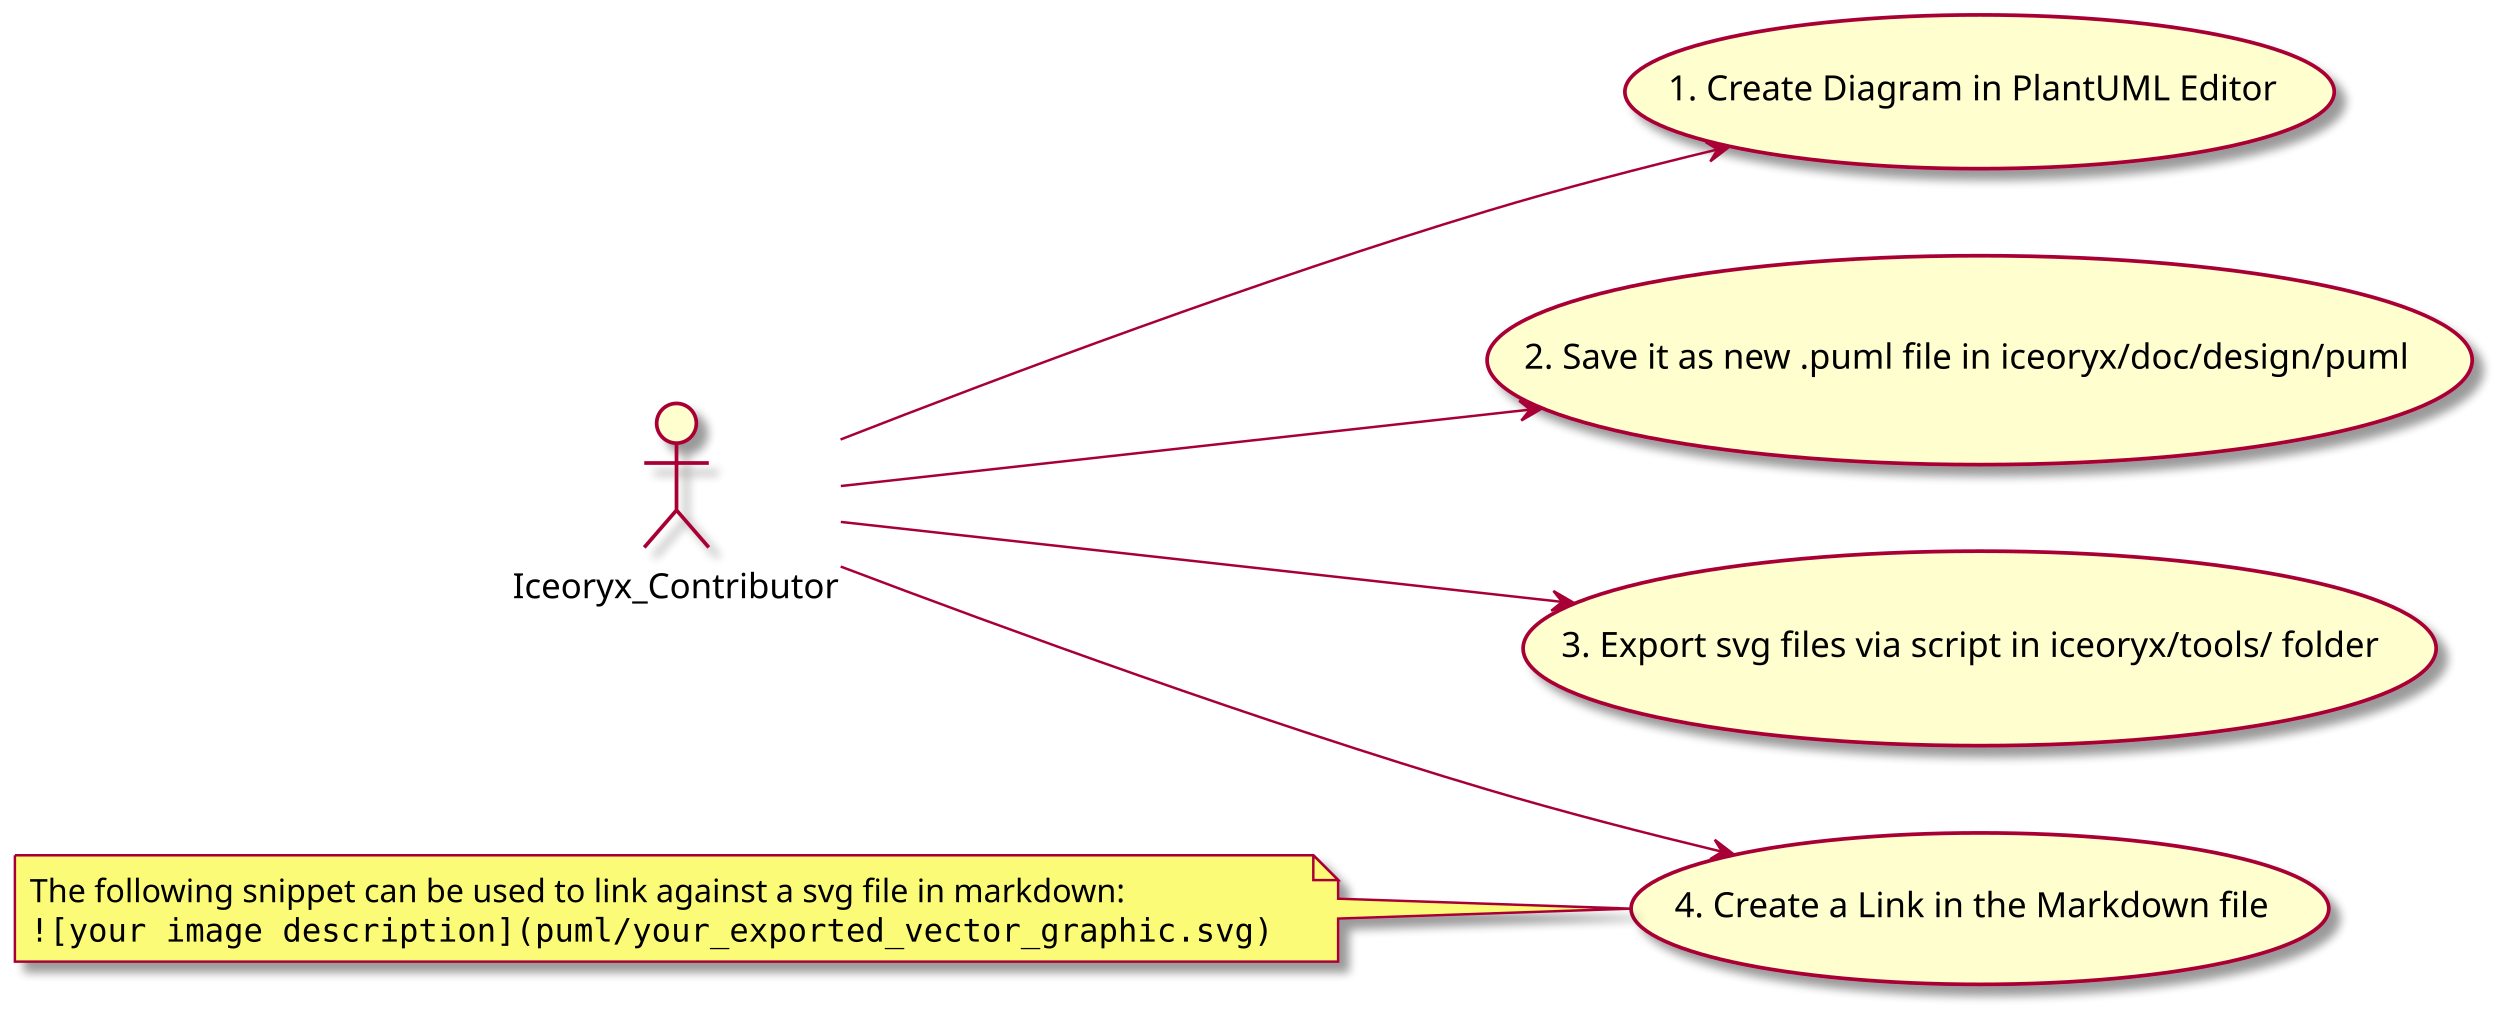
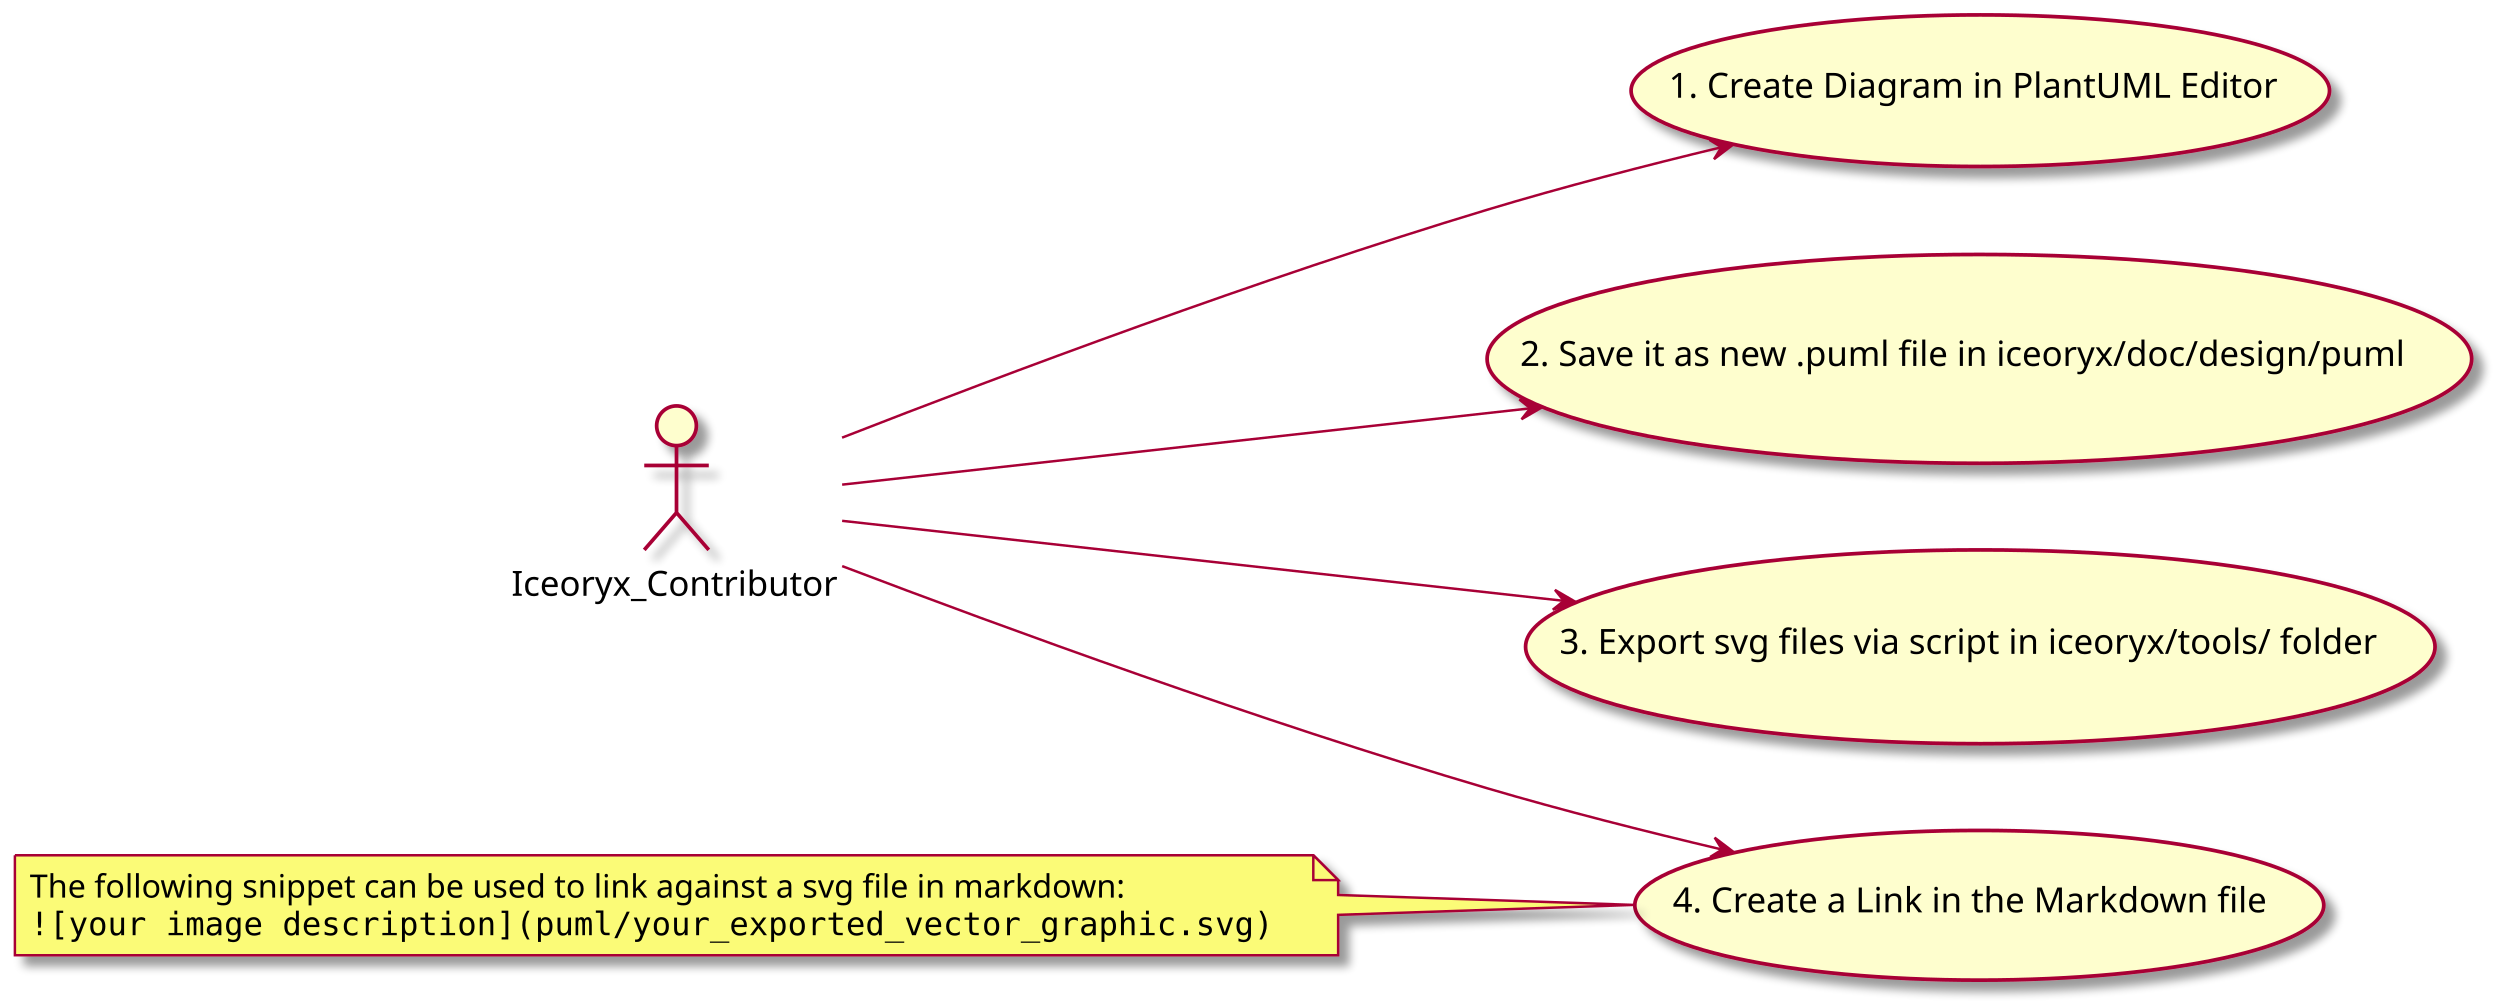
- <svg xmlns="http://www.w3.org/2000/svg" contentScriptType="application/ecmascript" contentStyleType="text/css" height="408px" preserveAspectRatio="none" style="width:1007px;height:408px;background:#EEEBDC;" version="1.1" viewBox="0 0 1007 408" width="1007px" zoomAndPan="magnify">
+ <svg xmlns="http://www.w3.org/2000/svg" contentScriptType="application/ecmascript" contentStyleType="text/css" height="406px" preserveAspectRatio="none" style="width:1007px;height:406px;background:#EEEBDC;" version="1.1" viewBox="0 0 1007 406" width="1007px" zoomAndPan="magnify">
  <defs>
    <filter height="300%" id="f178mbr5kfr2qf" width="300%" x="-1" y="-1">
      <feGaussianBlur result="blurOut" stdDeviation="2.0" />
      <feColorMatrix in="blurOut" result="blurOut2" type="matrix" values="0 0 0 0 0 0 0 0 0 0 0 0 0 0 0 0 0 0 .4 0" />
      <feOffset dx="4.0" dy="4.0" in="blurOut2" result="blurOut3" />
      <feBlend in="SourceGraphic" in2="blurOut3" mode="normal" />
    </filter>
  </defs>
  <g>
-     <ellipse cx="272.5" cy="170.5" fill="#FEFECE" filter="url(#f178mbr5kfr2qf)" rx="8" ry="8" style="stroke:#A80036;stroke-width:1.5;" />
-     <path d="M272.5,178.5 L272.5,205.5 M259.5,186.5 L285.5,186.5 M272.5,205.5 L259.5,220.5 M272.5,205.5 L285.5,220.5 " fill="none" filter="url(#f178mbr5kfr2qf)" style="stroke:#A80036;stroke-width:1.5;" />
-     <text fill="#000000" font-family="sans-serif" font-size="14" lengthAdjust="spacing" textLength="132" x="206.5" y="240.966">Iceoryx_Contributor</text>
-     <ellipse cx="797.374" cy="36.975" fill="#FEFECE" filter="url(#f178mbr5kfr2qf)" rx="142.874" ry="30.975" style="stroke:#A80036;stroke-width:1.5;" />
-     <text fill="#000000" font-family="sans-serif" font-size="14" lengthAdjust="spacing" textLength="251" x="671.874" y="40.407">1. Create Diagram in PlantUML Editor</text>
-     <ellipse cx="797.404" cy="145.081" fill="#FEFECE" filter="url(#f178mbr5kfr2qf)" rx="198.404" ry="42.081" style="stroke:#A80036;stroke-width:1.5;" />
-     <text fill="#000000" font-family="sans-serif" font-size="14" lengthAdjust="spacing" textLength="367" x="613.904" y="148.513">2. Save it as new .puml file in iceoryx/doc/design/puml</text>
-     <ellipse cx="797.394" cy="261.179" fill="#FEFECE" filter="url(#f178mbr5kfr2qf)" rx="183.894" ry="39.179" style="stroke:#A80036;stroke-width:1.5;" />
-     <text fill="#000000" font-family="sans-serif" font-size="14" lengthAdjust="spacing" textLength="337" x="628.894" y="264.611">3. Export svg files via script in iceoryx/tools/ folder</text>
-     <ellipse cx="797.526" cy="366.005" fill="#FEFECE" filter="url(#f178mbr5kfr2qf)" rx="140.526" ry="30.505" style="stroke:#A80036;stroke-width:1.5;" />
-     <text fill="#000000" font-family="sans-serif" font-size="14" lengthAdjust="spacing" textLength="246" x="674.526" y="369.437">4. Create a Link in the Markdown file</text>
-     <path d="M6,344.5 L6,387.339 A0,0 0 0 0 6,387.339 L539,387.339 A0,0 0 0 0 539,387.339 L539,370 L656.88,366 L539,362 L539,354.5 L529,344.5 L6,344.5 A0,0 0 0 0 6,344.5 " fill="#FBFB77" filter="url(#f178mbr5kfr2qf)" style="stroke:#A80036;stroke-width:1.0;" />
+     <ellipse cx="272.5" cy="171.5" fill="#FEFECE" filter="url(#f178mbr5kfr2qf)" rx="8" ry="8" style="stroke:#A80036;stroke-width:1.5;" />
+     <path d="M272.5,179.5 L272.5,206.5 M259.5,187.5 L285.5,187.5 M272.5,206.5 L259.5,221.5 M272.5,206.5 L285.5,221.5 " fill="none" filter="url(#f178mbr5kfr2qf)" style="stroke:#A80036;stroke-width:1.5;" />
+     <text fill="#000000" font-family="sans-serif" font-size="14" lengthAdjust="spacing" textLength="133" x="206" y="239.995">Iceoryx_Contributor</text>
+     <ellipse cx="797.667" cy="36.533" fill="#FEFECE" filter="url(#f178mbr5kfr2qf)" rx="140.667" ry="30.533" style="stroke:#A80036;stroke-width:1.5;" />
+     <text fill="#000000" font-family="sans-serif" font-size="14" lengthAdjust="spacing" textLength="251" x="672.167" y="39.38">1. Create Diagram in PlantUML Editor</text>
+     <ellipse cx="797.297" cy="144.559" fill="#FEFECE" filter="url(#f178mbr5kfr2qf)" rx="198.297" ry="42.059" style="stroke:#A80036;stroke-width:1.5;" />
+     <text fill="#000000" font-family="sans-serif" font-size="14" lengthAdjust="spacing" textLength="370" x="612.297" y="147.406">2. Save it as new .puml file in iceoryx/doc/design/puml</text>
+     <ellipse cx="797.667" cy="260.533" fill="#FEFECE" filter="url(#f178mbr5kfr2qf)" rx="183.167" ry="39.033" style="stroke:#A80036;stroke-width:1.5;" />
+     <text fill="#000000" font-family="sans-serif" font-size="14" lengthAdjust="spacing" textLength="339" x="628.167" y="263.38">3. Export svg files via script in iceoryx/tools/ folder</text>
+     <ellipse cx="797.258" cy="364.652" fill="#FEFECE" filter="url(#f178mbr5kfr2qf)" rx="138.758" ry="30.152" style="stroke:#A80036;stroke-width:1.5;" />
+     <text fill="#000000" font-family="sans-serif" font-size="14" lengthAdjust="spacing" textLength="247" x="673.758" y="367.498">4. Create a Link in the Markdown file</text>
+     <path d="M6,344.5 L6,384.766 A0,0 0 0 0 6,384.766 L539,384.766 A0,0 0 0 0 539,384.766 L539,368.5 L658.23,364.5 L539,360.5 L539,354.5 L529,344.5 L6,344.5 A0,0 0 0 0 6,344.5 " fill="#FBFB77" filter="url(#f178mbr5kfr2qf)" style="stroke:#A80036;stroke-width:1.0;" />
    <path d="M529,344.5 L529,354.5 L539,354.5 L529,344.5 " fill="#FBFB77" style="stroke:#A80036;stroke-width:1.0;" />
-     <text fill="#000000" font-family="sans-serif" font-size="13" lengthAdjust="spacing" textLength="428" x="12" y="363.397">The following snippet can be used to link against a svg file in markdown:</text>
-     <text fill="#000000" font-family="monospace" font-size="13" lengthAdjust="spacing" textLength="512" x="12" y="379.273">![your image description](puml/your_exported_vector_graphic.svg)</text>
-     <path d="M338.57,177.03 C403.77,151.57 507.36,112.66 599,85 C628.78,76.01 661.47,67.52 691.53,60.26 " fill="none" id="Iceoryx_Contributor-to-1. Create Diagram in PlantUML Editor" style="stroke:#A80036;stroke-width:1.0;" />
-     <polygon fill="#A80036" points="696.72,59.01,687.034,57.225,691.859,60.179,688.905,65.003,696.72,59.01" style="stroke:#A80036;stroke-width:1.0;" />
-     <path d="M338.68,195.77 C407.82,188.1 520.1,175.65 616.16,165 " fill="none" id="Iceoryx_Contributor-to-2. Save it as new .puml file in iceoryx/doc/design/puml" style="stroke:#A80036;stroke-width:1.0;" />
-     <polygon fill="#A80036" points="621.3,164.43,611.919,161.431,616.33,164.973,612.787,169.383,621.3,164.43" style="stroke:#A80036;stroke-width:1.0;" />
-     <path d="M338.68,210.23 C410.98,218.25 530.47,231.5 629.25,242.45 " fill="none" id="Iceoryx_Contributor-to-3. Export svg files via script in iceoryx/tools/ folder" style="stroke:#A80036;stroke-width:1.0;" />
-     <polygon fill="#A80036" points="634.23,243,625.717,238.047,629.26,242.457,624.849,245.999,634.23,243" style="stroke:#A80036;stroke-width:1.0;" />
-     <path d="M338.63,228.21 C403.89,252.94 507.51,290.8 599,318 C629.5,327.07 663.02,335.7 693.64,343.09 " fill="none" id="Iceoryx_Contributor-to-4. Create a Link in the Markdown file" style="stroke:#A80036;stroke-width:1.0;" />
-     <polygon fill="#A80036" points="698.53,344.26,690.715,338.267,693.669,343.091,688.844,346.045,698.53,344.26" style="stroke:#A80036;stroke-width:1.0;" />
+     <text fill="#000000" font-family="sans-serif" font-size="13" lengthAdjust="spacing" textLength="456" x="12" y="361.567">The following snippet can be used to link against a svg file in markdown:</text>
+     <text fill="#000000" font-family="monospace" font-size="13" lengthAdjust="spacing" textLength="512" x="12" y="376.7">![your image description](puml/your_exported_vector_graphic.svg)</text>
+     <path d="M339.18,176.29 C404.42,150.82 507.65,112.07 599,84.5 C629.38,75.33 662.79,66.68 693.36,59.31 " fill="none" id="Iceoryx_Contributor-to-1. Create Diagram in PlantUML Editor" style="stroke:#A80036;stroke-width:1.0;" />
+     <polygon fill="#A80036" points="698.24,58.14,688.558,56.335,693.376,59.299,690.412,64.117,698.24,58.14" style="stroke:#A80036;stroke-width:1.0;" />
+     <path d="M339.21,195.21 C408.41,187.54 520.41,175.12 616.25,164.49 " fill="none" id="Iceoryx_Contributor-to-2. Save it as new .puml file in iceoryx/doc/design/puml" style="stroke:#A80036;stroke-width:1.0;" />
+     <polygon fill="#A80036" points="621.38,163.92,611.999,160.921,616.409,164.463,612.867,168.873,621.38,163.92" style="stroke:#A80036;stroke-width:1.0;" />
+     <path d="M339.21,209.79 C411.72,217.83 531.21,231.08 629.87,242.02 " fill="none" id="Iceoryx_Contributor-to-3. Export svg files via script in iceoryx/tools/ folder" style="stroke:#A80036;stroke-width:1.0;" />
+     <polygon fill="#A80036" points="634.85,242.57,626.337,237.617,629.88,242.027,625.469,245.569,634.85,242.57" style="stroke:#A80036;stroke-width:1.0;" />
+     <path d="M339.22,228.03 C404.49,252.84 507.74,290.6 599,317.5 C629.49,326.49 663,334.97 693.63,342.2 " fill="none" id="Iceoryx_Contributor-to-4. Create a Link in the Markdown file" style="stroke:#A80036;stroke-width:1.0;" />
+     <polygon fill="#A80036" points="698.52,343.35,690.672,337.4,693.652,342.208,688.844,345.189,698.52,343.35" style="stroke:#A80036;stroke-width:1.0;" />
  </g>
</svg>
